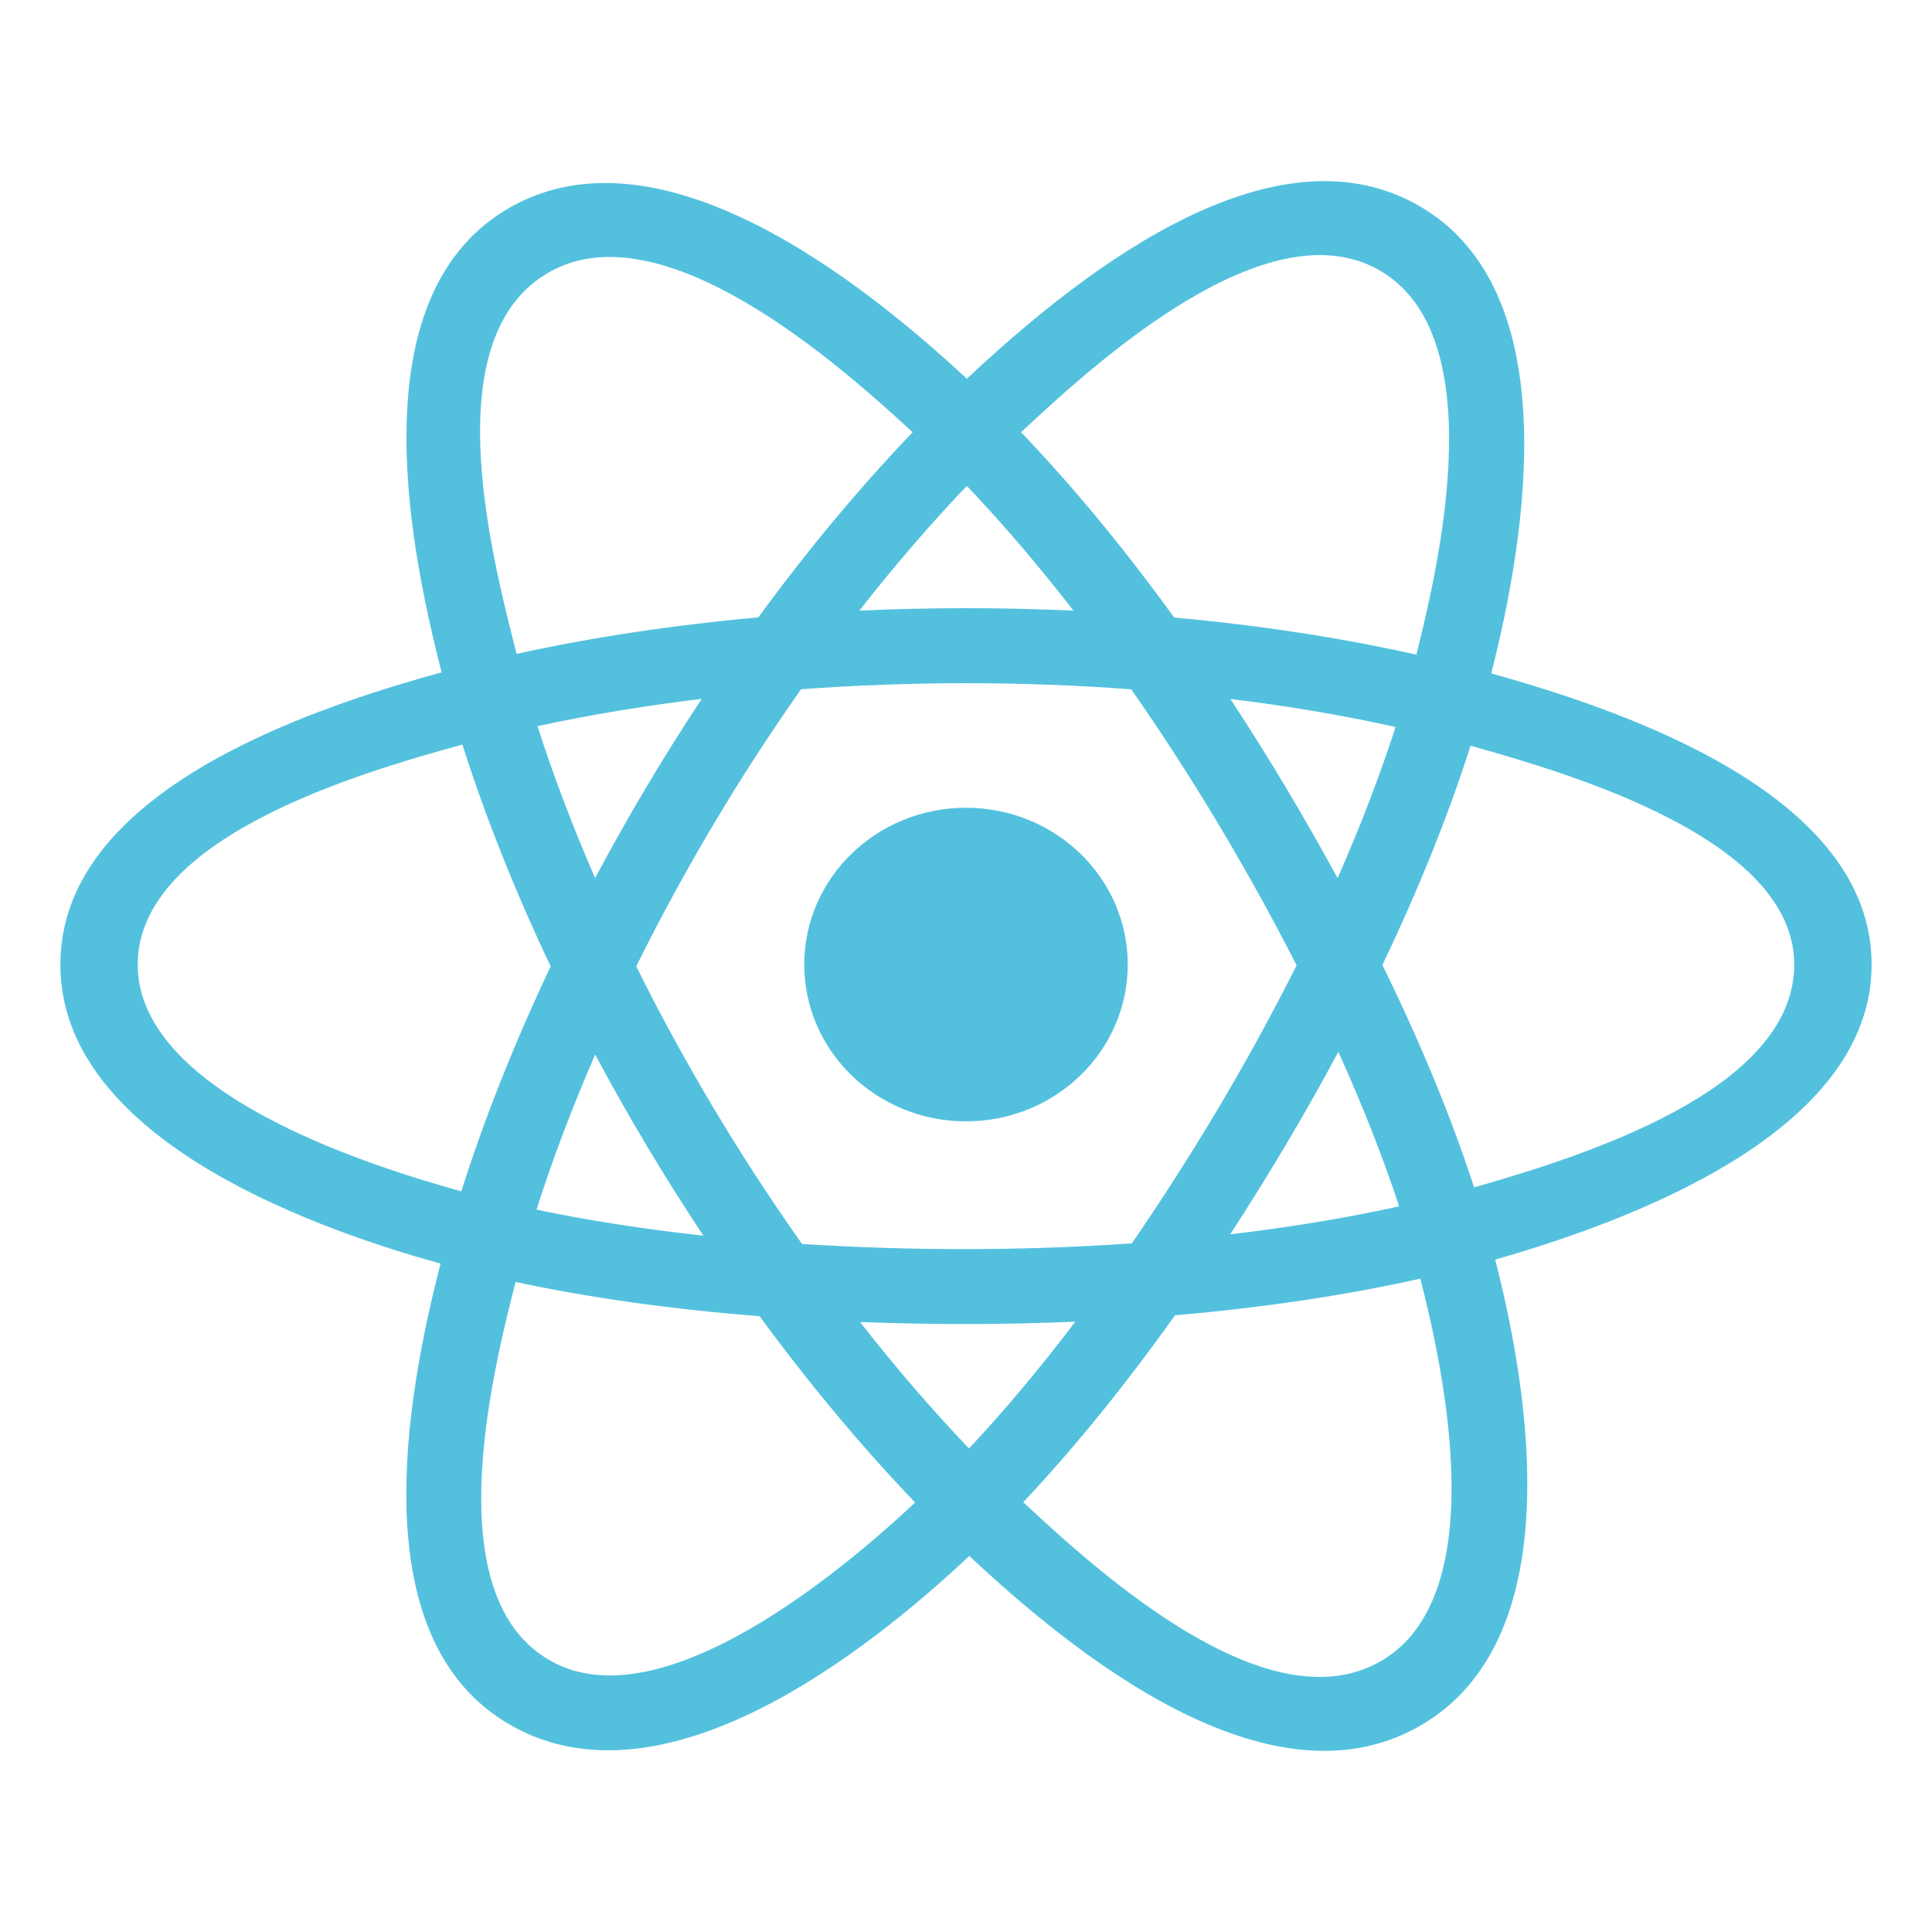
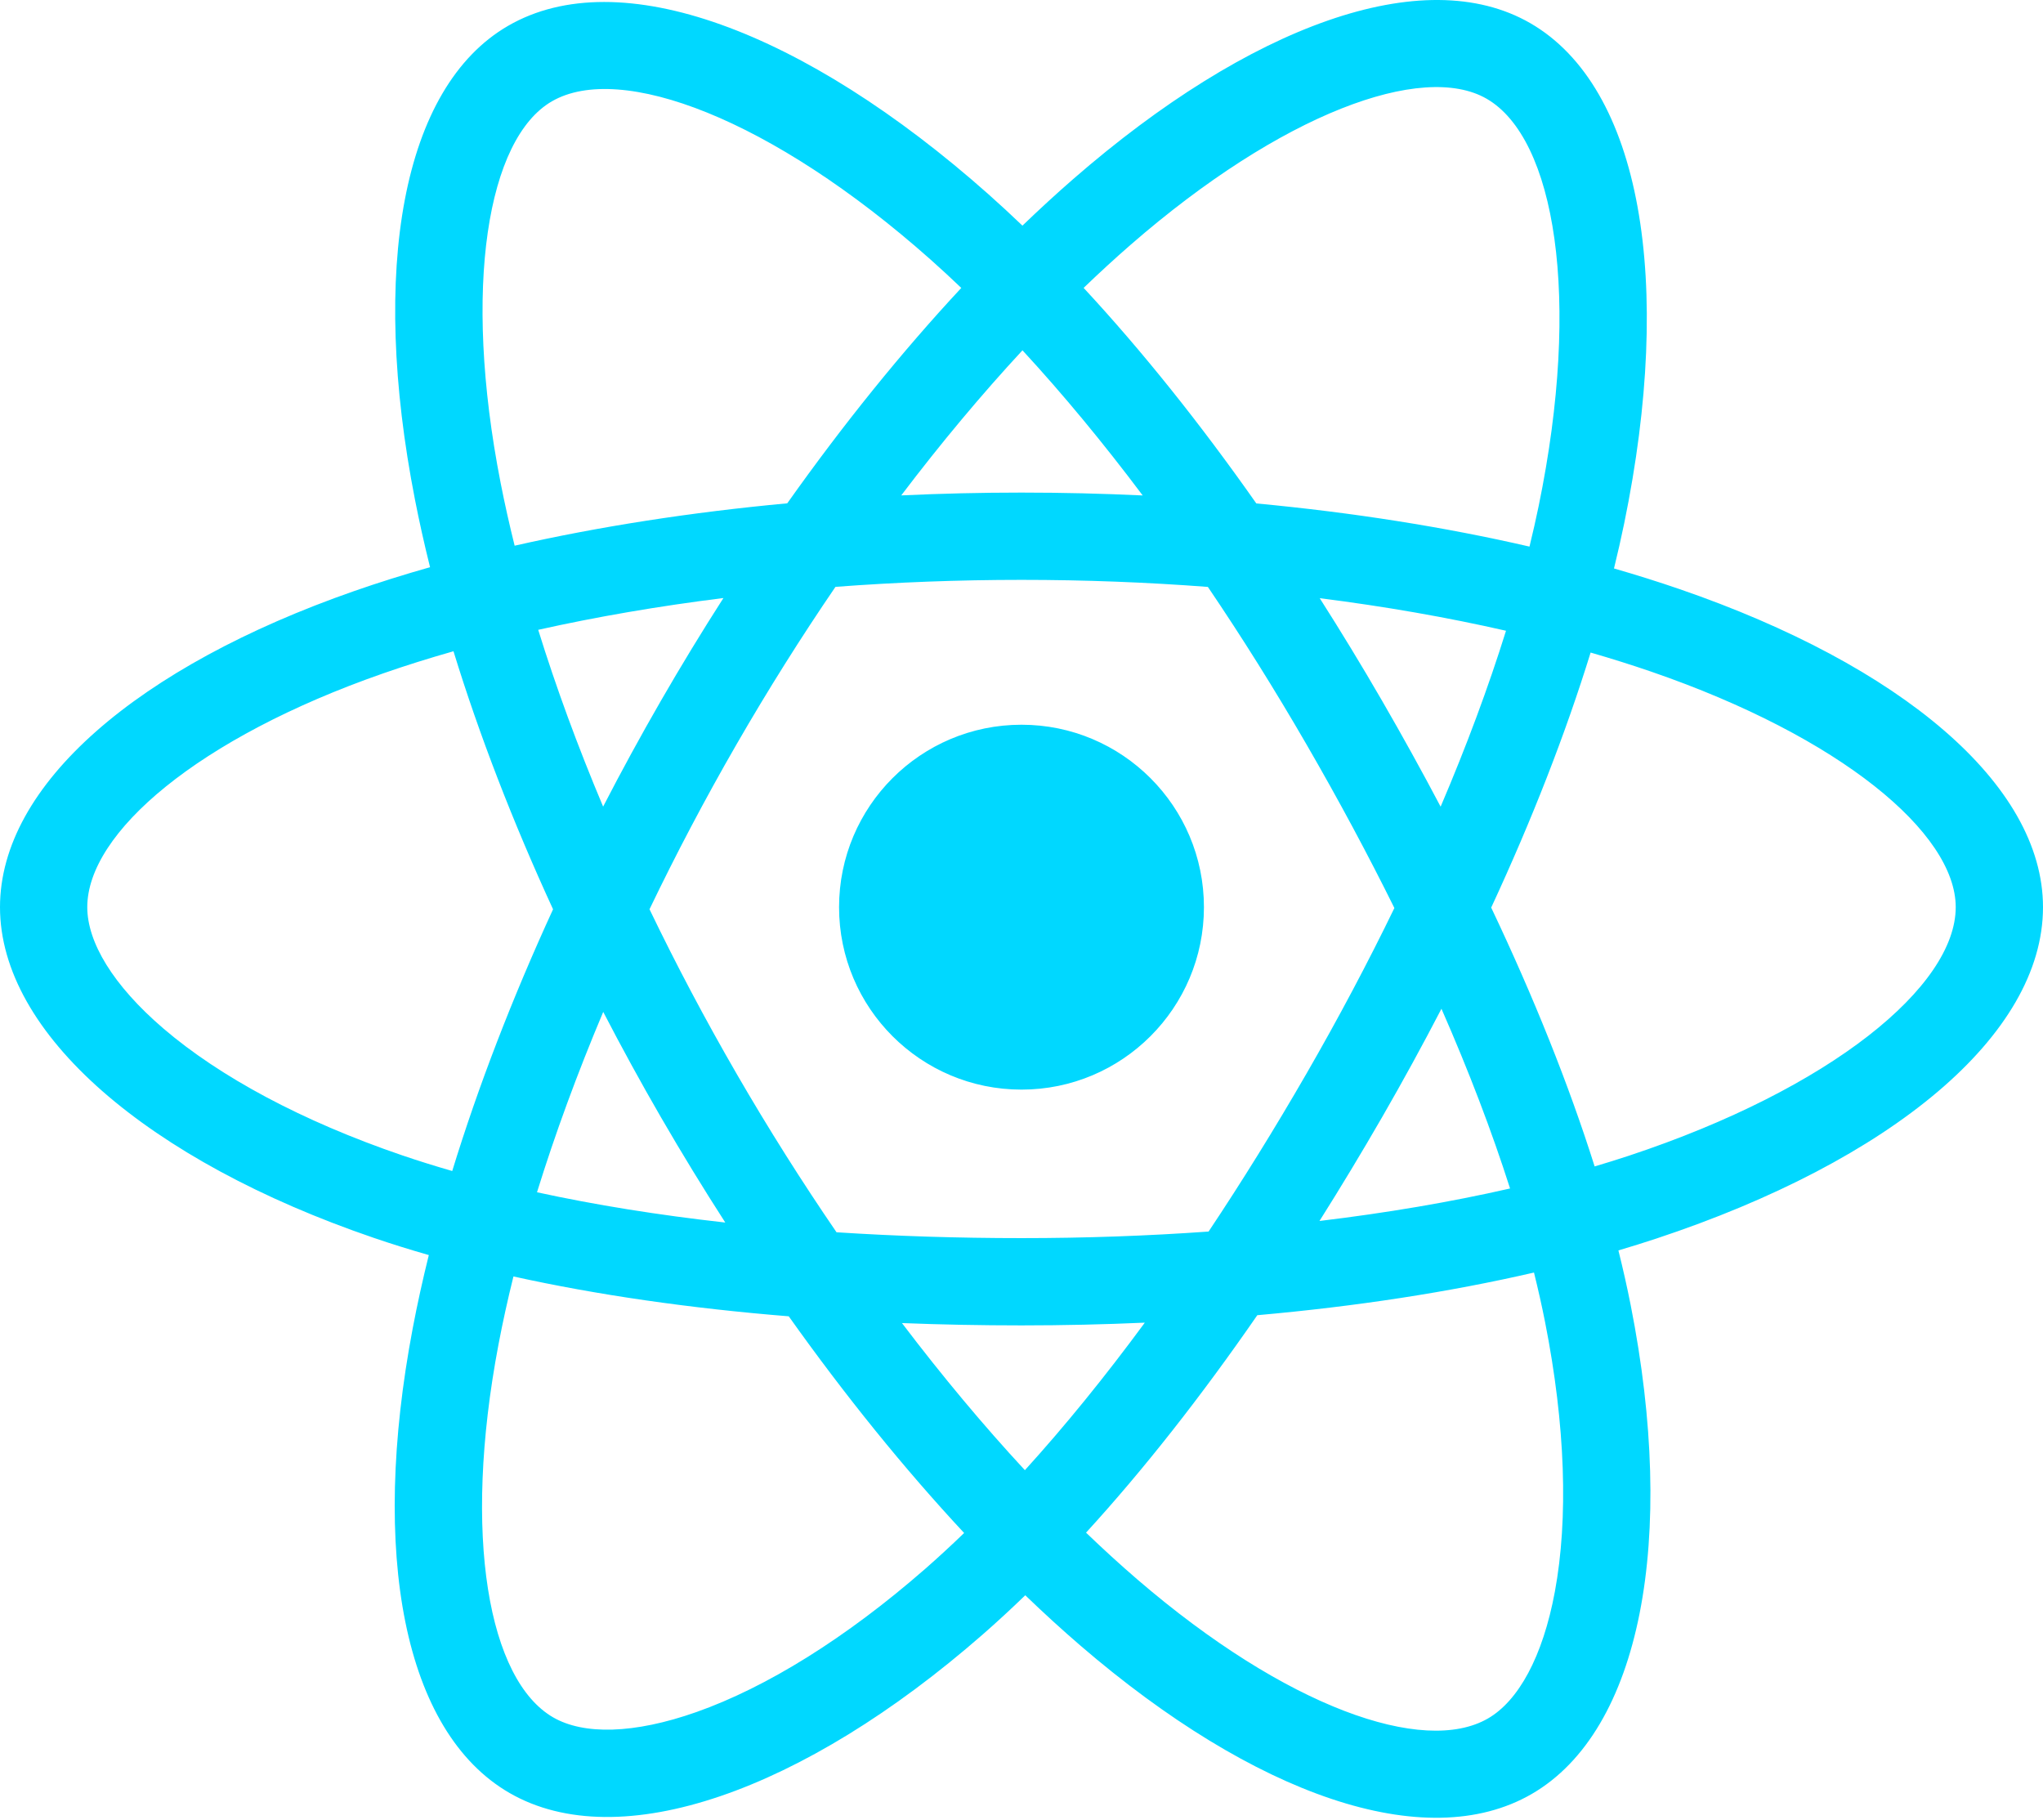
- <svg xmlns="http://www.w3.org/2000/svg" width="800px" height="800px" viewBox="0 0 32 32" fill="none">
-   <path d="M18.679 15.976C18.679 14.541 17.48 13.379 16 13.379C14.521 13.379 13.321 14.541 13.321 15.976C13.321 17.41 14.521 18.573 16 18.573C17.48 18.573 18.679 17.41 18.679 15.976Z" fill="#53C1DE" />
-   <path fill-rule="evenodd" clip-rule="evenodd" d="M24.7 11.154C25.266 8.925 25.977 4.791 23.47 3.39C20.975 1.995 17.728 4.668 16.014 6.273C14.304 4.684 10.966 2.022 8.462 3.428C5.968 4.828 6.737 8.893 7.315 11.136C4.988 11.776 1 13.156 1 15.976C1 18.787 4.984 20.289 7.297 20.929C6.717 23.184 5.986 27.191 8.483 28.588C10.997 29.993 14.325 27.395 16.055 25.772C17.781 27.386 20.997 30.002 23.492 28.601C25.996 27.196 25.344 23.118 24.765 20.863C27.007 20.221 31 18.752 31 15.976C31 13.184 26.99 11.792 24.7 11.154ZM24.416 19.667C24.037 18.502 23.524 17.262 22.897 15.982C23.495 14.732 23.988 13.509 24.357 12.351C26.036 12.823 29.718 13.901 29.718 15.976C29.718 18.07 26.185 19.159 24.416 19.667ZM22.85 27.526C20.988 28.571 18.222 26.07 16.948 24.881C17.793 23.984 18.638 22.942 19.462 21.785C20.913 21.66 22.283 21.456 23.526 21.178C23.933 22.773 24.72 26.476 22.85 27.526ZM9.124 27.511C7.261 26.47 8.113 22.895 8.54 21.233C9.768 21.497 11.129 21.686 12.582 21.801C13.412 22.933 14.282 23.974 15.158 24.886C14.075 25.901 10.995 28.557 9.124 27.511ZM2.281 15.976C2.281 13.874 5.942 12.803 7.659 12.333C8.035 13.517 8.527 14.754 9.121 16.006C8.519 17.277 8.02 18.534 7.641 19.732C6.004 19.278 2.281 18.079 2.281 15.976ZM9.104 4.504C10.973 3.454 13.875 6.01 15.116 7.16C14.244 8.068 13.383 9.101 12.56 10.226C11.149 10.353 9.799 10.557 8.557 10.83C8.091 9.021 7.236 5.552 9.104 4.504ZM20.379 11.577C21.337 11.694 22.254 11.85 23.115 12.041C22.856 12.844 22.534 13.684 22.154 14.545C21.604 13.533 21.014 12.542 20.379 11.577ZM16.014 8.048C16.605 8.669 17.197 9.362 17.78 10.114C16.599 10.06 15.415 10.06 14.234 10.114C14.817 9.368 15.414 8.676 16.014 8.048ZM9.857 14.544C9.483 13.686 9.164 12.842 8.903 12.027C9.759 11.842 10.672 11.69 11.623 11.575C10.987 12.537 10.397 13.528 9.857 14.544ZM11.65 20.466C10.668 20.359 9.741 20.215 8.886 20.035C9.15 19.206 9.477 18.343 9.858 17.467C10.406 18.493 11.005 19.494 11.65 20.466ZM16.05 23.991C15.442 23.356 14.836 22.653 14.245 21.897C15.433 21.942 16.623 21.942 17.811 21.891C17.227 22.661 16.637 23.365 16.05 23.991ZM22.167 17.422C22.568 18.308 22.906 19.166 23.174 19.981C22.304 20.173 21.365 20.328 20.376 20.444C21.015 19.461 21.615 18.454 22.167 17.422ZM18.747 20.594C16.93 20.72 15.102 20.719 13.284 20.604C12.251 19.142 11.331 17.603 10.538 16.006C11.328 14.412 12.24 12.876 13.268 11.416C15.088 11.283 16.918 11.282 18.737 11.417C19.756 12.877 20.668 14.409 21.476 15.988C20.677 17.581 19.759 19.12 18.747 20.594ZM22.83 4.467C24.701 5.513 23.868 9.227 23.459 10.843C22.215 10.564 20.863 10.357 19.448 10.228C18.624 9.09 17.77 8.055 16.912 7.159C18.169 5.984 20.978 3.431 22.83 4.467Z" fill="#53C1DE" />
+ <svg xmlns="http://www.w3.org/2000/svg" width="256px" height="228px" viewBox="0 0 256 228" version="1.1" preserveAspectRatio="xMidYMid">
+   <g>
+     <path d="M210.483,73.824 C207.828,72.91 205.076,72.045 202.242,71.227 C202.708,69.326 203.136,67.45 203.516,65.606 C209.754,35.325 205.675,10.93 191.747,2.898 C178.392,-4.803 156.551,3.227 134.493,22.424 C132.372,24.27 130.245,26.224 128.118,28.272 C126.702,26.917 125.287,25.608 123.877,24.355 C100.759,3.829 77.587,-4.822 63.673,3.233 C50.33,10.957 46.379,33.89 51.995,62.588 C52.537,65.36 53.171,68.191 53.887,71.069 C50.608,72 47.442,72.992 44.413,74.048 C17.309,83.497 0,98.307 0,113.668 C0,129.533 18.582,145.446 46.812,155.095 C49.039,155.857 51.351,156.577 53.733,157.26 C52.96,160.373 52.288,163.423 51.723,166.398 C46.369,194.598 50.55,216.989 63.857,224.664 C77.601,232.59 100.669,224.443 123.13,204.809 C124.906,203.257 126.687,201.611 128.472,199.886 C130.786,202.114 133.095,204.222 135.393,206.2 C157.15,224.922 178.638,232.482 191.932,224.786 C205.663,216.837 210.126,192.783 204.332,163.518 C203.89,161.283 203.375,159 202.797,156.676 C204.417,156.197 206.007,155.702 207.557,155.188 C236.905,145.465 256,129.745 256,113.668 C256,98.251 238.132,83.342 210.483,73.824 L210.483,73.824 Z M204.118,144.808 C202.718,145.271 201.282,145.719 199.818,146.153 C196.578,135.896 192.206,124.99 186.855,113.721 C191.961,102.721 196.165,91.954 199.314,81.764 C201.933,82.522 204.474,83.321 206.924,84.164 C230.613,92.32 245.064,104.377 245.064,113.668 C245.064,123.564 229.458,136.411 204.118,144.808 L204.118,144.808 Z M193.604,165.642 C196.166,178.583 196.531,190.283 194.835,199.429 C193.31,207.648 190.244,213.127 186.452,215.322 C178.385,219.991 161.132,213.921 142.525,197.91 C140.392,196.074 138.244,194.115 136.088,192.04 C143.302,184.151 150.511,174.98 157.547,164.794 C169.923,163.696 181.615,161.9 192.218,159.449 C192.74,161.556 193.204,163.622 193.604,165.642 L193.604,165.642 Z M87.276,214.515 C79.394,217.298 73.116,217.378 69.321,215.19 C61.246,210.533 57.889,192.554 62.468,168.438 C62.993,165.676 63.617,162.839 64.337,159.939 C74.823,162.258 86.43,163.927 98.835,164.933 C105.919,174.9 113.336,184.061 120.811,192.083 C119.178,193.659 117.551,195.16 115.934,196.575 C106.001,205.257 96.048,211.417 87.276,214.515 L87.276,214.515 Z M50.349,144.747 C37.866,140.48 27.557,134.935 20.491,128.884 C14.141,123.447 10.936,118.048 10.936,113.668 C10.936,104.346 24.833,92.456 48.012,84.375 C50.825,83.394 53.769,82.47 56.824,81.602 C60.028,92.022 64.23,102.917 69.301,113.934 C64.164,125.115 59.902,136.183 56.667,146.726 C54.489,146.099 52.379,145.44 50.349,144.747 L50.349,144.747 Z M62.727,60.488 C57.916,35.9 61.111,17.353 69.152,12.698 C77.716,7.74 96.654,14.809 116.615,32.533 C117.891,33.666 119.172,34.851 120.456,36.078 C113.018,44.065 105.669,53.157 98.648,63.066 C86.608,64.182 75.083,65.974 64.487,68.375 C63.821,65.695 63.231,63.062 62.727,60.488 L62.727,60.488 Z M173.154,87.755 C170.621,83.38 168.02,79.108 165.369,74.952 C173.537,75.985 181.363,77.356 188.712,79.033 C186.506,86.104 183.756,93.497 180.519,101.077 C178.196,96.668 175.74,92.223 173.154,87.755 L173.154,87.755 Z M128.122,43.894 C133.166,49.359 138.218,55.46 143.187,62.08 C138.18,61.844 133.111,61.721 128,61.721 C122.937,61.721 117.906,61.841 112.93,62.074 C117.904,55.515 122.999,49.422 128.122,43.894 L128.122,43.894 Z M82.802,87.831 C80.272,92.218 77.861,96.639 75.575,101.069 C72.391,93.516 69.666,86.089 67.441,78.917 C74.745,77.283 82.534,75.946 90.65,74.933 C87.961,79.127 85.339,83.43 82.802,87.83 L82.802,87.831 L82.802,87.831 Z M90.883,153.183 C82.498,152.247 74.592,150.98 67.29,149.39 C69.551,142.091 72.335,134.505 75.588,126.79 C77.879,131.216 80.299,135.638 82.845,140.036 L82.846,140.036 C85.439,144.515 88.126,148.904 90.883,153.183 L90.883,153.183 Z M128.425,184.213 C123.241,178.621 118.071,172.434 113.022,165.78 C117.924,165.972 122.921,166.071 128,166.071 C133.218,166.071 138.376,165.953 143.453,165.727 C138.468,172.501 133.435,178.697 128.425,184.213 L128.425,184.213 Z M180.623,126.396 C184.045,134.195 186.929,141.741 189.219,148.916 C181.797,150.61 173.783,151.974 165.339,152.987 C167.997,148.776 170.62,144.43 173.198,139.961 C175.805,135.438 178.282,130.909 180.623,126.396 L180.623,126.396 Z M163.725,134.497 C159.723,141.436 155.614,148.059 151.444,154.312 C143.847,154.855 135.999,155.135 128,155.135 C120.033,155.135 112.284,154.887 104.822,154.403 C100.483,148.068 96.285,141.425 92.309,134.557 L92.31,134.557 C88.344,127.707 84.694,120.799 81.387,113.93 C84.693,107.046 88.334,100.13 92.277,93.293 L92.276,93.294 C96.229,86.439 100.39,79.828 104.689,73.533 C112.302,72.957 120.11,72.657 128,72.657 L128,72.657 C135.926,72.657 143.743,72.96 151.354,73.54 C155.587,79.789 159.72,86.378 163.689,93.235 C167.703,100.169 171.39,107.038 174.725,113.775 C171.4,120.628 167.721,127.567 163.725,134.497 L163.725,134.497 Z M186.285,12.373 C194.857,17.317 198.191,37.254 192.805,63.399 C192.461,65.067 192.075,66.766 191.654,68.488 C181.033,66.037 169.5,64.214 157.425,63.081 C150.391,53.064 143.102,43.957 135.785,36.073 C137.752,34.181 139.716,32.376 141.673,30.673 C160.572,14.226 178.237,7.732 186.285,12.373 L186.285,12.373 Z M128,90.808 C140.625,90.808 150.86,101.043 150.86,113.668 C150.86,126.293 140.625,136.528 128,136.528 C115.375,136.528 105.14,126.293 105.14,113.668 C105.14,101.043 115.375,90.808 128,90.808 L128,90.808 Z" fill="#00D8FF" />
+   </g>
</svg>
